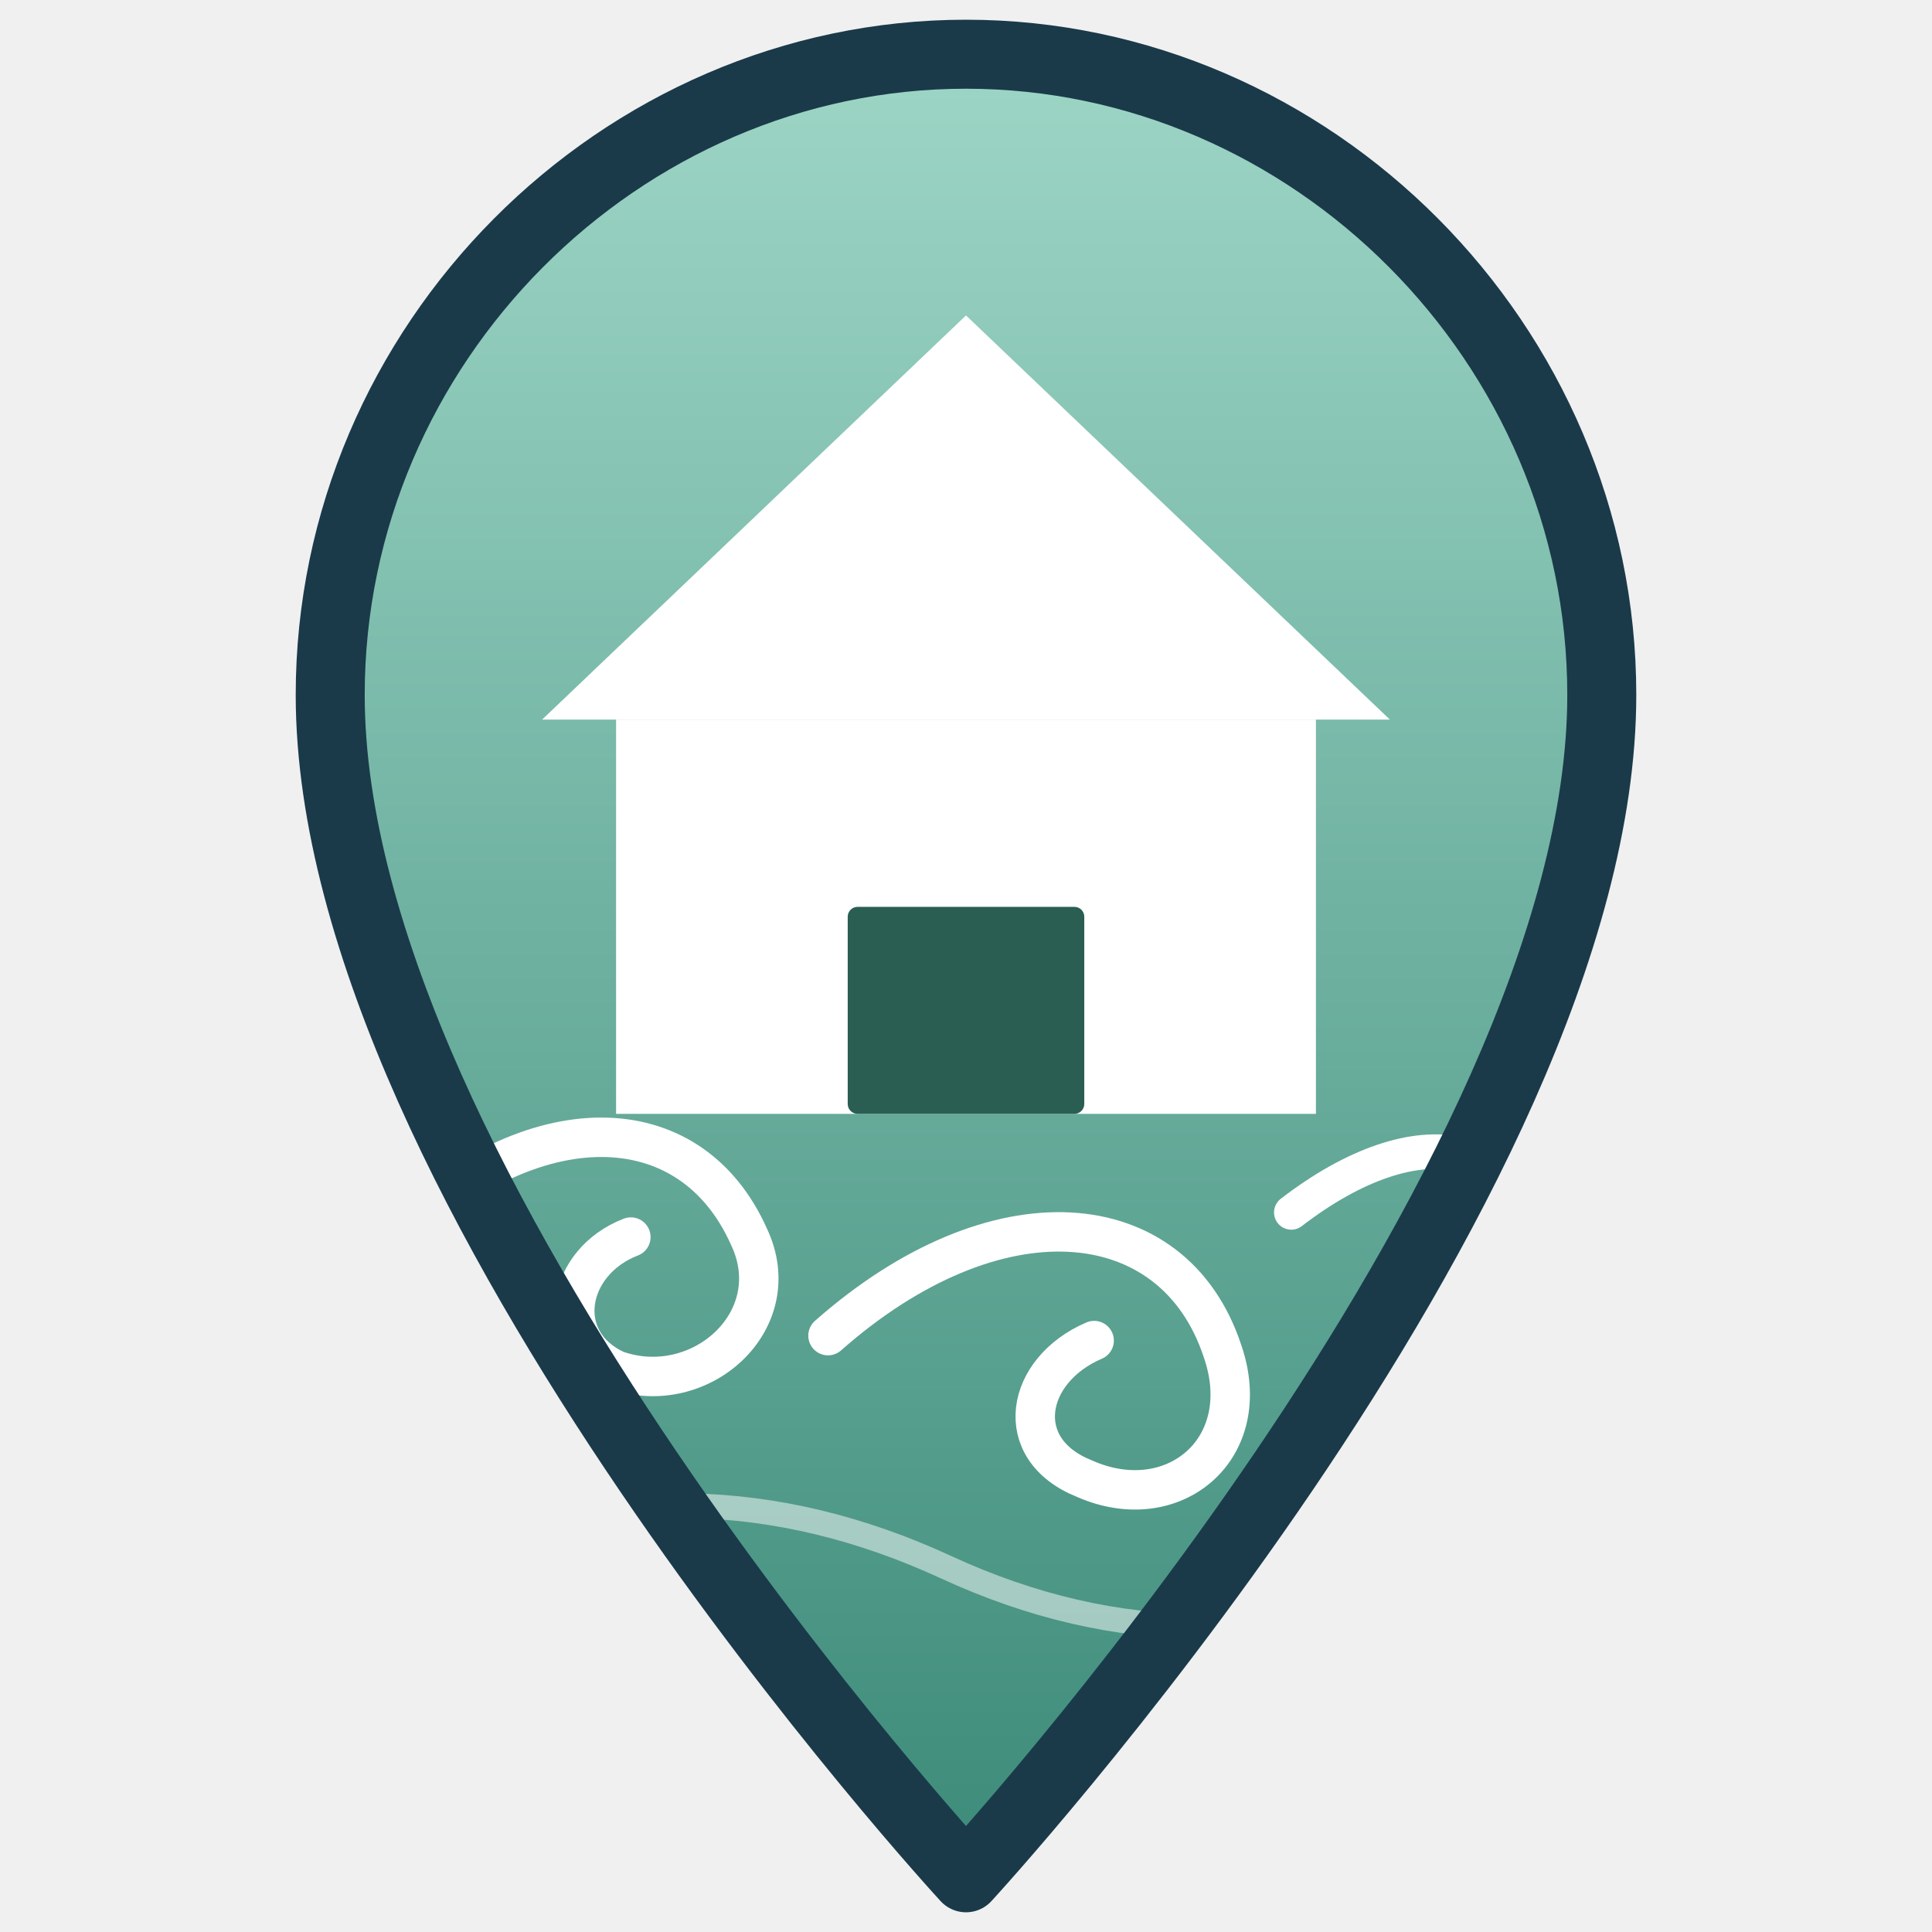
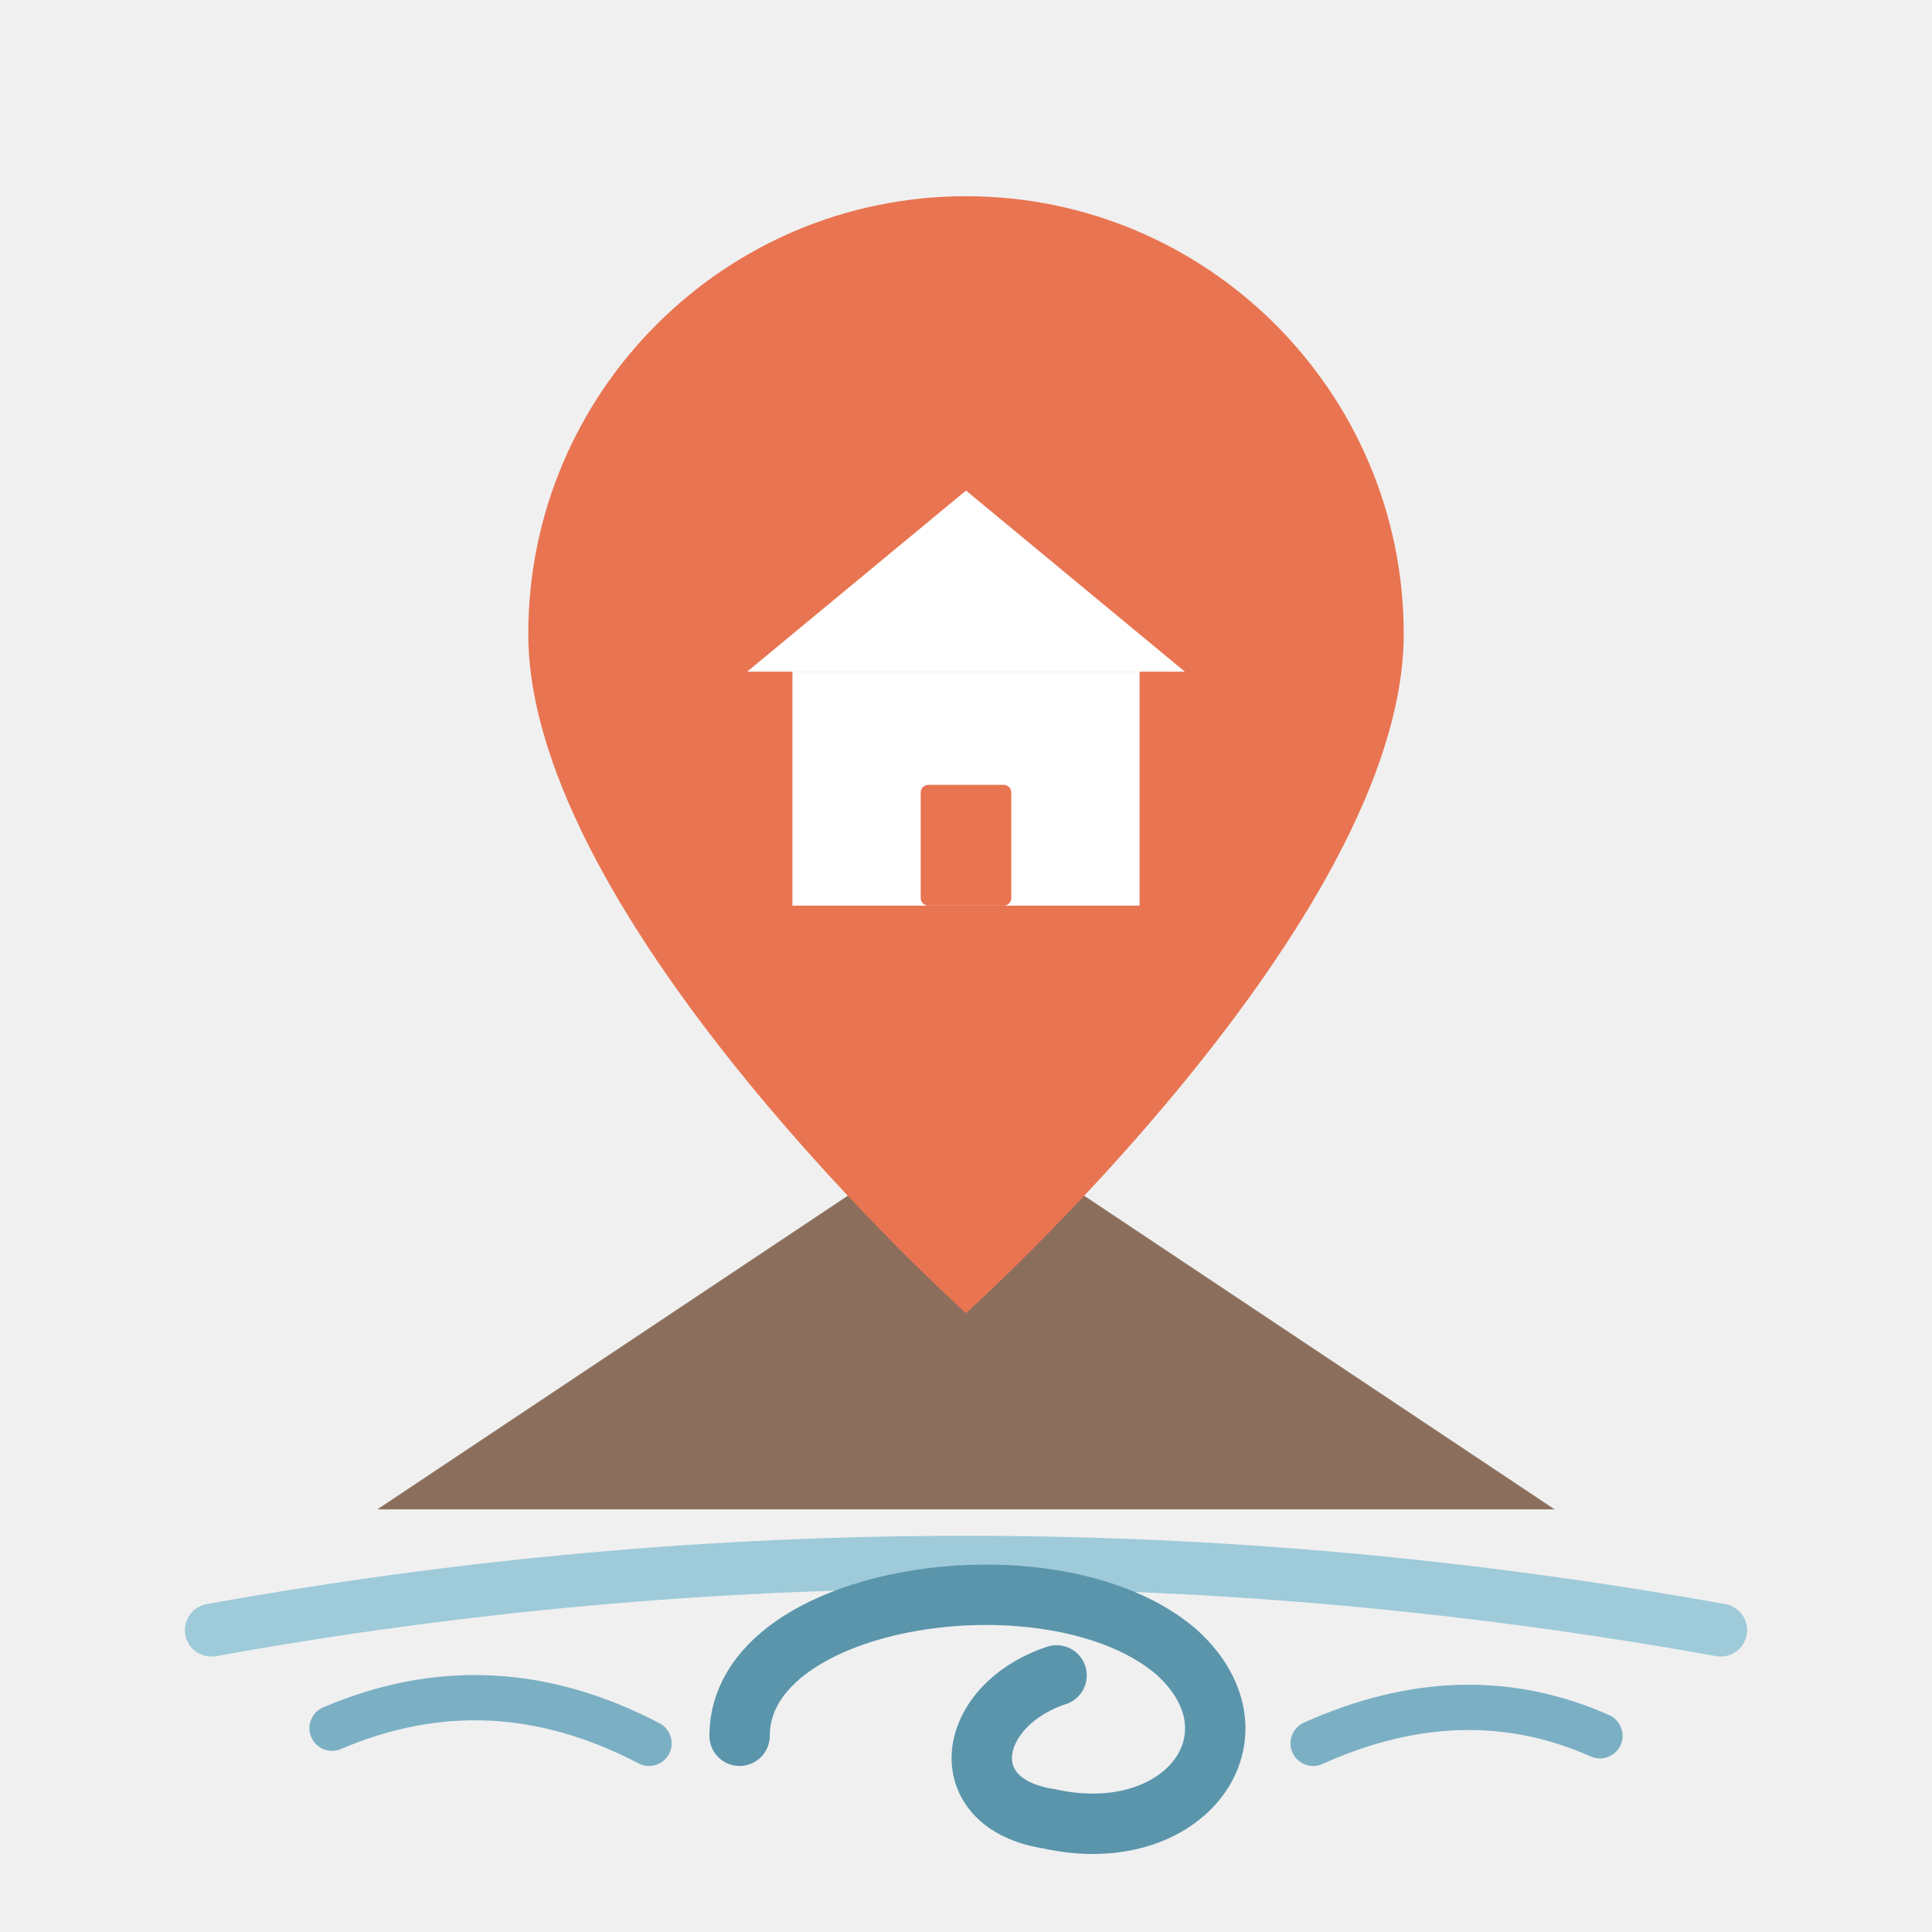
- <svg xmlns="http://www.w3.org/2000/svg" width="512" height="512" viewBox="60 54 392 392">
-   <defs>
-     <linearGradient id="g" x1="0" y1="0" x2="0" y2="1">
-       <stop offset="0%" stop-color="#9dd5c5" />
-       <stop offset="100%" stop-color="#3d8b7a" />
-     </linearGradient>
-     <clipPath id="c">
-       <path d="M256 435 C256 435 385 295 385 195 C385 123.8 326.2 65 256 65 C185.8 65 127 123.8 127 195 C127 295 256 435 256 435Z" />
-     </clipPath>
-   </defs>
-   <path d="M256 435 C256 435 385 295 385 195 C385 123.8 326.2 65 256 65 C185.8 65 127 123.8 127 195 C127 295 256 435 256 435Z" fill="url(#g)" />
-   <g clip-path="url(#c)">
-     <path d="M256 118 L342 200 L170 200Z" fill="white" />
-     <rect x="185" y="200" width="142" height="80" fill="white" />
-     <rect x="232" y="238" width="48" height="42" rx="2" fill="#2a5e52" />
-     <g fill="none" stroke="white" stroke-linecap="round">
-       <path d="M140 305 C168 278 200 278 212 305 C220 322 202 338 185 332 C172 326 175 310 188 305" stroke-width="8" />
-       <path d="M228 325 C262 295 298 298 308 328 C315 348 298 362 280 354 C265 348 268 332 282 326" stroke-width="8" />
-       <path d="M322 300 C348 280 370 285 372 310 C374 328 358 338 345 330 C336 324 340 312 352 308" stroke-width="7" />
-       <path d="M148 370 Q200 348 252 372 Q304 396 356 372" stroke-width="5" opacity="0.5" />
-     </g>
+ <svg xmlns="http://www.w3.org/2000/svg" width="512" height="512" viewBox="0 0 512 512" role="img" aria-label="鳴門避難マップ">
+   <g fill="none" stroke-linecap="round" stroke-linejoin="round">
+     <path d="M 56 432 Q 256 396 456 432" stroke="#9ECAD9" stroke-width="14" />
+     <path d="M 196 460 C 196 422 280 410 312 438 C 336 460 314 490 278 482 C 252 478 256 452 280 444" stroke="#5A95AB" stroke-width="16" />
+     <path d="M 88 458 Q 130 440 172 462" stroke="#7BAFC4" stroke-width="12" />
+     <path d="M 348 462 Q 388 444 424 460" stroke="#7BAFC4" stroke-width="12" />
  </g>
-   <path d="M256 435 C256 435 385 295 385 195 C385 123.8 326.2 65 256 65 C185.8 65 127 123.8 127 195 C127 295 256 435 256 435Z" fill="none" stroke="#1a3a4a" stroke-width="14" stroke-linejoin="round" />
+   <path d="M 100 400 L 256 296 L 412 400 Z" fill="#8B6F5C" />
+   <path d="M 256 348 C 256 348 372 244 372 168 C 372 104 320 52 256 52 C 192 52 140 104 140 168 C 140 244 256 348 256 348 Z" fill="#E97451" />
+   <g fill="#FFFFFF">
+     <path d="M 198 178 L 256 130 L 314 178 Z" />
+     <rect x="210" y="178" width="92" height="62" />
+   </g>
+   <rect x="244" y="208" width="24" height="32" rx="2" fill="#E97451" />
</svg>
